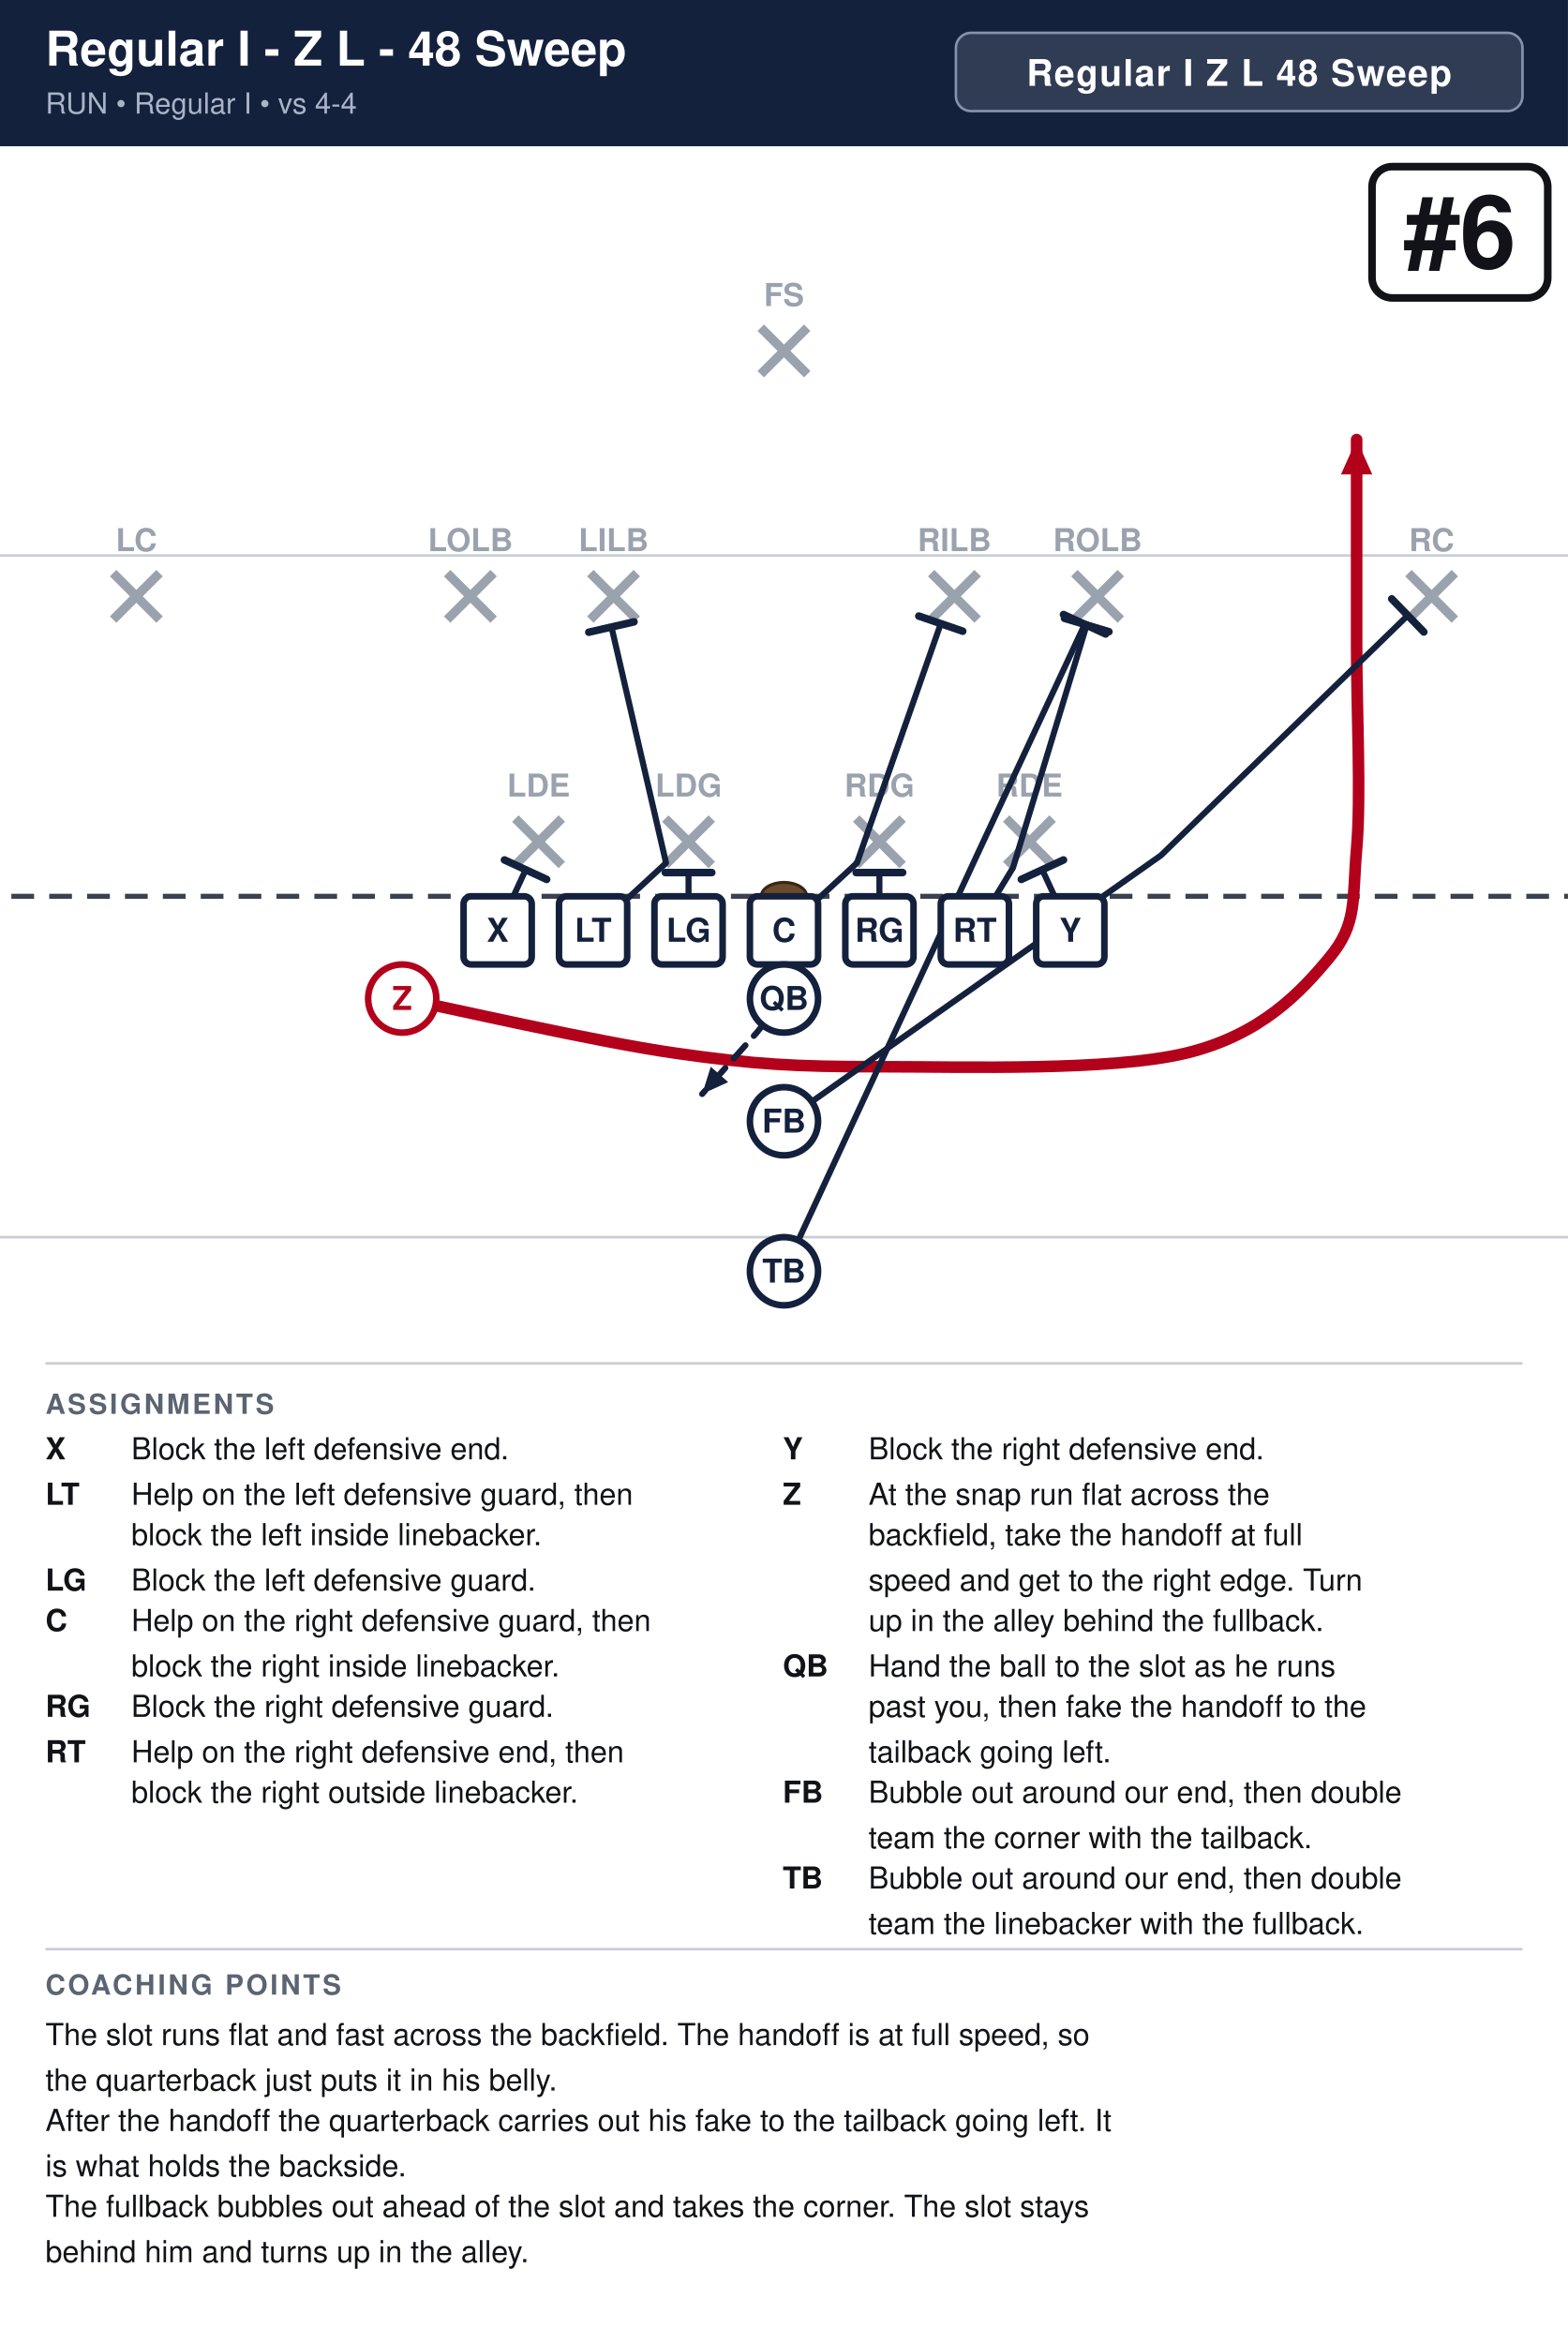
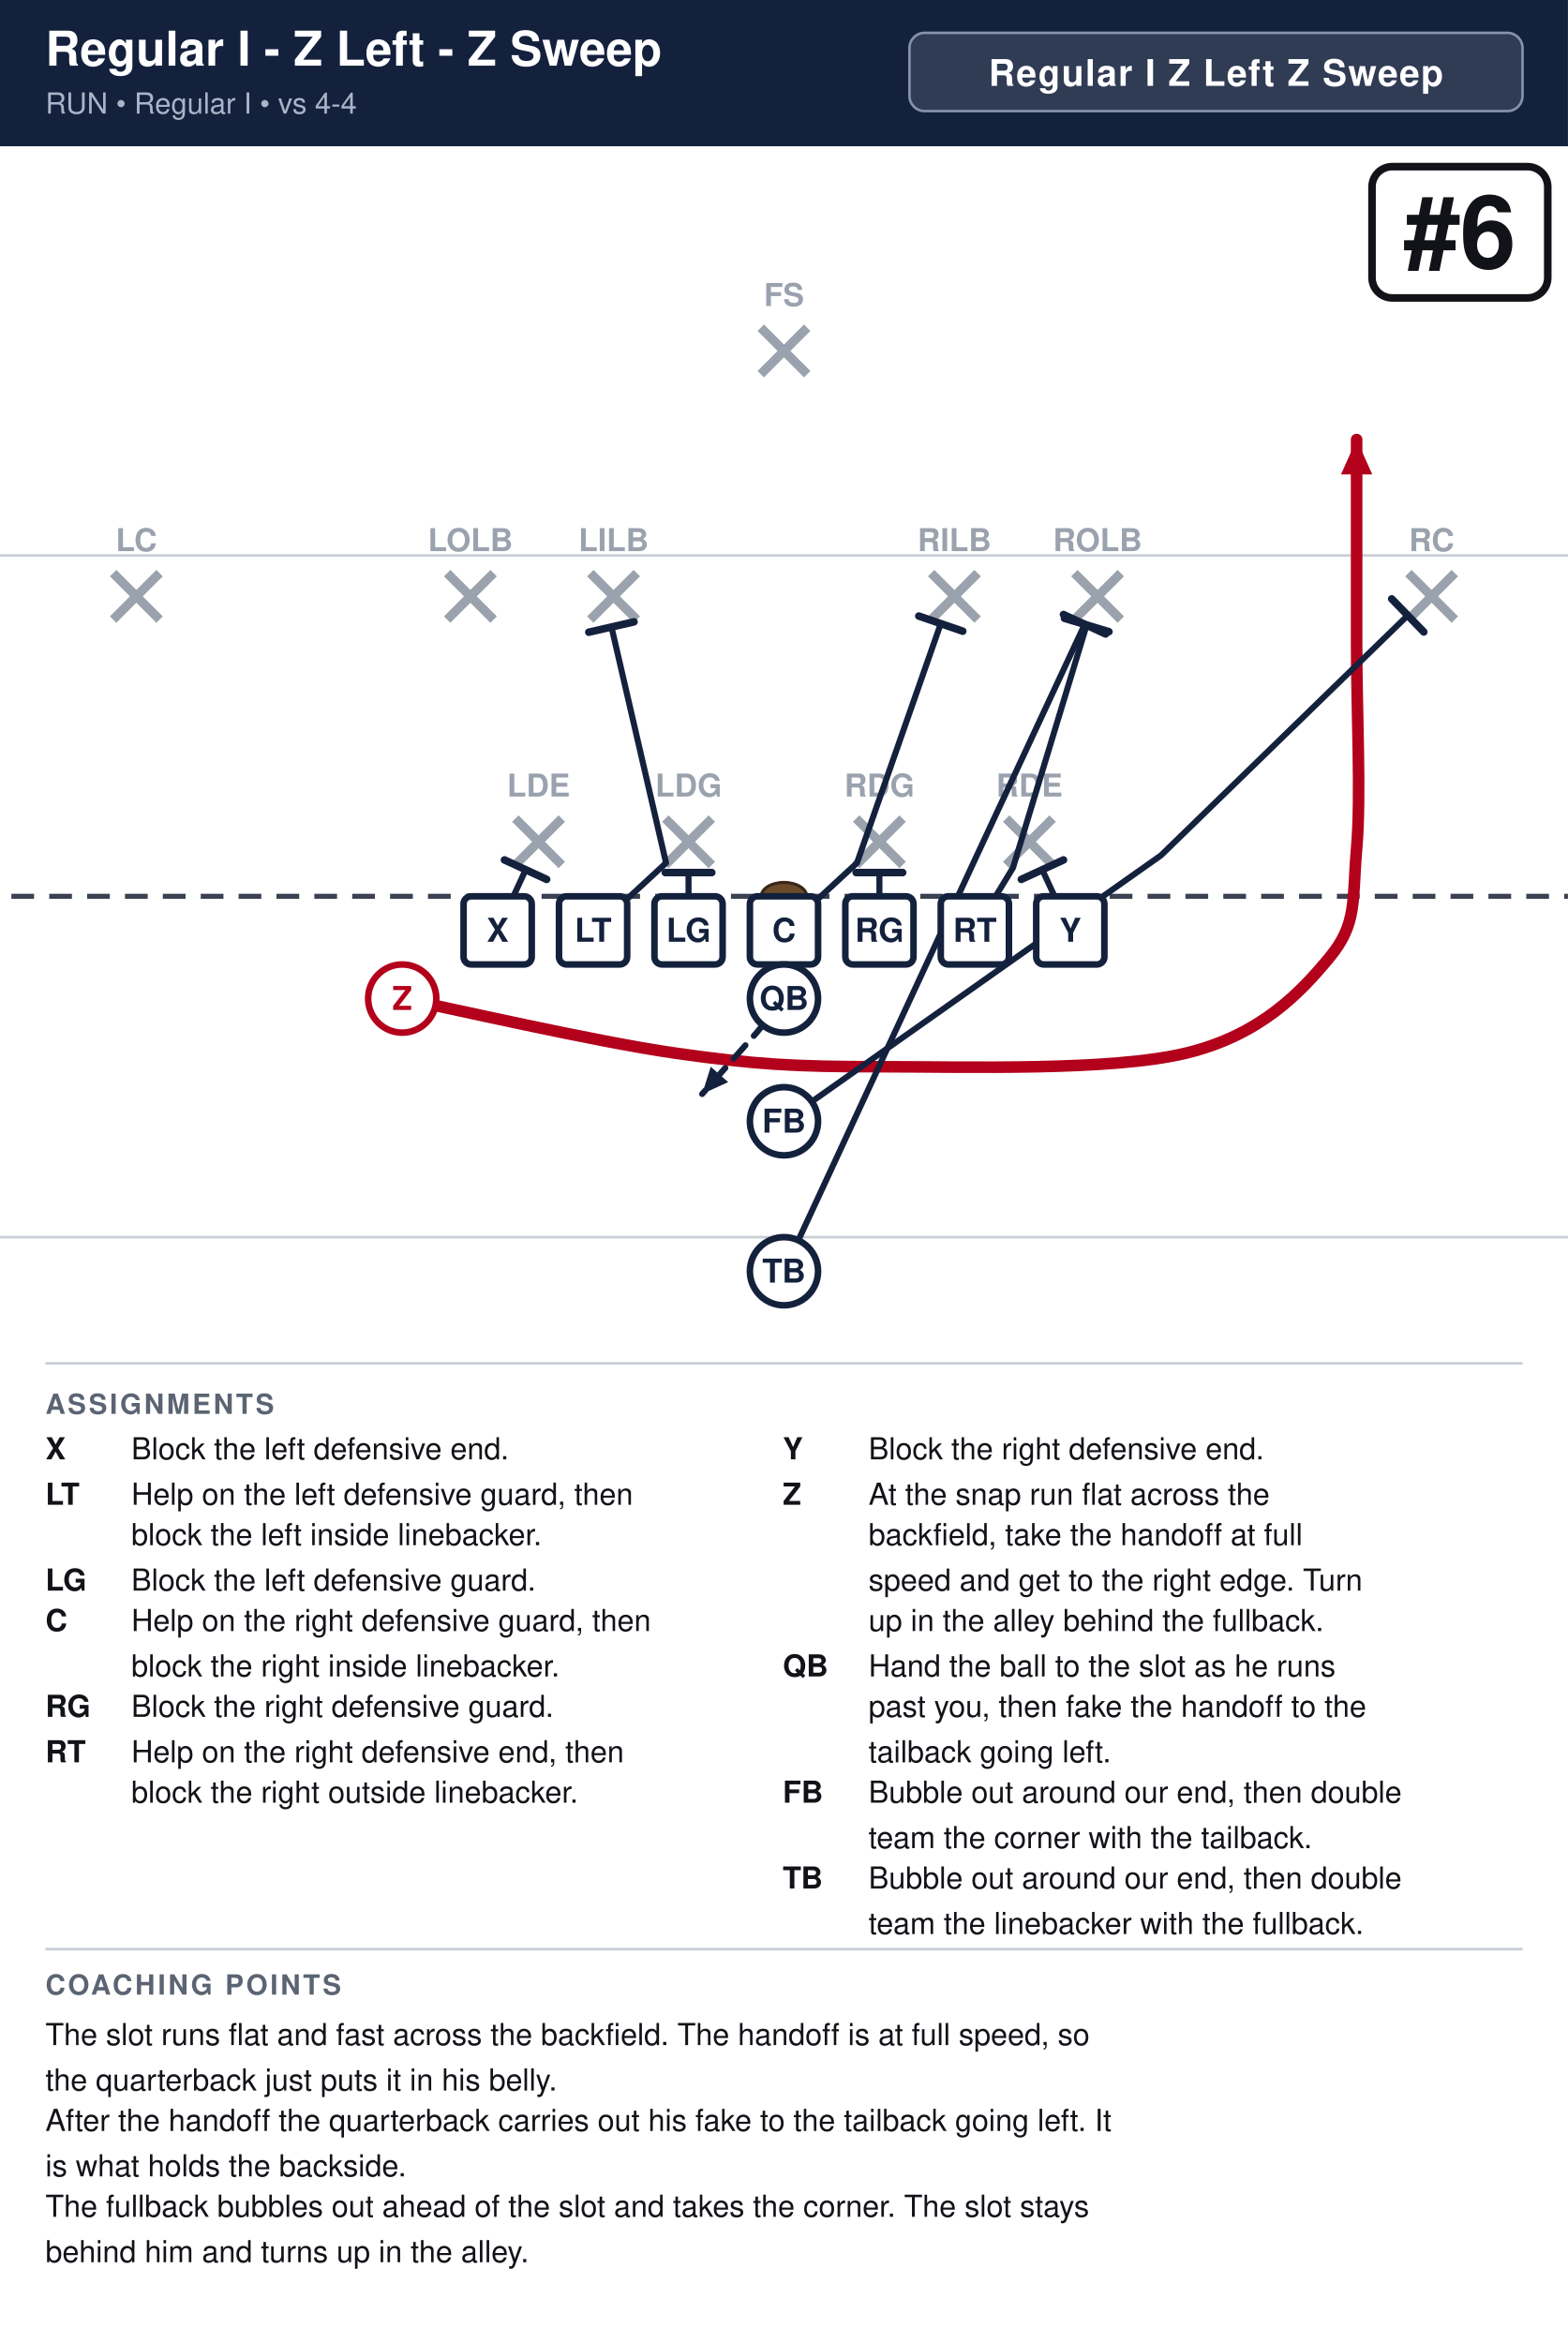
<svg xmlns="http://www.w3.org/2000/svg" width="621" height="928" viewBox="0 0 621 928" font-family="Segoe UI, Helvetica, Arial, sans-serif">
  <rect width="100%" height="100%" fill="#ffffff" />
  <rect x="0" y="0" width="621" height="58" fill="#14213d" />
-   <text x="18" y="26" font-size="19.0" font-weight="700" fill="#ffffff">Regular I - Z L - 48 Sweep</text>
+   <text x="18" y="26" font-size="19.0" font-weight="700" fill="#ffffff">Regular I - Z Left - Z Sweep</text>
  <text x="18" y="45" font-size="11.5" fill="#a9b4c7">RUN  •  Regular I  •  vs 4-4</text>
-   <rect x="378.6" y="13" width="224.4" height="31" rx="6" fill="#ffffff" fill-opacity="0.12" stroke="#8593ad" stroke-width="1" />
-   <text x="490.8" y="34" text-anchor="middle" font-size="14.5" font-weight="700" fill="#ffffff" letter-spacing="0.5">Regular I Z L 48 Sweep</text>
+   <rect x="360.2" y="13" width="242.8" height="31" rx="6" fill="#ffffff" fill-opacity="0.12" stroke="#8593ad" stroke-width="1" />
+   <text x="481.6" y="34" text-anchor="middle" font-size="14.5" font-weight="700" fill="#ffffff" letter-spacing="0.5">Regular I Z Left Z Sweep</text>
  <clipPath id="fieldclip">
    <rect x="0" y="58" width="621" height="472" />
  </clipPath>
  <g clip-path="url(#fieldclip)">
    <g transform="translate(-40.5,31.0)">
      <rect x="0" y="0" width="702" height="513" fill="#ffffff" />
      <line x1="0" y1="459.0" x2="702" y2="459.0" stroke="#c8cdd6" stroke-width="1" />
      <line x1="0" y1="189.0" x2="702" y2="189.0" stroke="#c8cdd6" stroke-width="1" />
      <line x1="0" y1="324.0" x2="702" y2="324.0" stroke="#3a4150" stroke-width="2" stroke-dasharray="9 6" />
      <ellipse cx="351.0" cy="324.0" rx="9" ry="5.5" fill="#6b4a2b" stroke="#3a2716" stroke-width="1.2" />
      <line x1="244.6" y1="293.2" x2="263.0" y2="311.6" stroke="#9aa2ae" stroke-width="3.6" />
      <line x1="263.0" y1="293.2" x2="244.6" y2="311.6" stroke="#9aa2ae" stroke-width="3.6" />
      <text x="253.8" y="284.5" text-anchor="middle" font-size="12.5" fill="#9aa2ae" font-weight="600">LDE</text>
      <line x1="304.0" y1="293.2" x2="322.4" y2="311.6" stroke="#9aa2ae" stroke-width="3.6" />
      <line x1="322.4" y1="293.2" x2="304.0" y2="311.6" stroke="#9aa2ae" stroke-width="3.6" />
      <text x="313.2" y="284.5" text-anchor="middle" font-size="12.5" fill="#9aa2ae" font-weight="600">LDG</text>
      <line x1="379.6" y1="293.2" x2="398.0" y2="311.6" stroke="#9aa2ae" stroke-width="3.6" />
      <line x1="398.0" y1="293.2" x2="379.6" y2="311.6" stroke="#9aa2ae" stroke-width="3.6" />
      <text x="388.8" y="284.5" text-anchor="middle" font-size="12.5" fill="#9aa2ae" font-weight="600">RDG</text>
      <line x1="439.0" y1="293.2" x2="457.4" y2="311.6" stroke="#9aa2ae" stroke-width="3.6" />
      <line x1="457.4" y1="293.2" x2="439.0" y2="311.6" stroke="#9aa2ae" stroke-width="3.6" />
      <text x="448.2" y="284.5" text-anchor="middle" font-size="12.5" fill="#9aa2ae" font-weight="600">RDE</text>
      <line x1="217.6" y1="196.0" x2="236.0" y2="214.4" stroke="#9aa2ae" stroke-width="3.6" />
      <line x1="236.0" y1="196.0" x2="217.6" y2="214.4" stroke="#9aa2ae" stroke-width="3.6" />
      <text x="226.8" y="187.3" text-anchor="middle" font-size="12.5" fill="#9aa2ae" font-weight="600">LOLB</text>
      <line x1="274.3" y1="196.0" x2="292.7" y2="214.4" stroke="#9aa2ae" stroke-width="3.6" />
      <line x1="292.7" y1="196.0" x2="274.3" y2="214.4" stroke="#9aa2ae" stroke-width="3.6" />
      <text x="283.5" y="187.3" text-anchor="middle" font-size="12.5" fill="#9aa2ae" font-weight="600">LILB</text>
      <line x1="409.3" y1="196.0" x2="427.7" y2="214.4" stroke="#9aa2ae" stroke-width="3.6" />
      <line x1="427.7" y1="196.0" x2="409.3" y2="214.4" stroke="#9aa2ae" stroke-width="3.6" />
      <text x="418.5" y="187.3" text-anchor="middle" font-size="12.5" fill="#9aa2ae" font-weight="600">RILB</text>
      <line x1="466.0" y1="196.0" x2="484.4" y2="214.4" stroke="#9aa2ae" stroke-width="3.6" />
      <line x1="484.4" y1="196.0" x2="466.0" y2="214.4" stroke="#9aa2ae" stroke-width="3.6" />
      <text x="475.2" y="187.3" text-anchor="middle" font-size="12.5" fill="#9aa2ae" font-weight="600">ROLB</text>
      <line x1="85.3" y1="196.0" x2="103.7" y2="214.4" stroke="#9aa2ae" stroke-width="3.6" />
      <line x1="103.7" y1="196.0" x2="85.3" y2="214.4" stroke="#9aa2ae" stroke-width="3.6" />
      <text x="94.5" y="187.3" text-anchor="middle" font-size="12.5" fill="#9aa2ae" font-weight="600">LC</text>
      <line x1="598.3" y1="196.0" x2="616.7" y2="214.4" stroke="#9aa2ae" stroke-width="3.6" />
      <line x1="616.7" y1="196.0" x2="598.3" y2="214.4" stroke="#9aa2ae" stroke-width="3.6" />
      <text x="607.5" y="187.3" text-anchor="middle" font-size="12.5" fill="#9aa2ae" font-weight="600">RC</text>
      <line x1="341.8" y1="98.8" x2="360.2" y2="117.2" stroke="#9aa2ae" stroke-width="3.6" />
      <line x1="360.2" y1="98.8" x2="341.8" y2="117.2" stroke="#9aa2ae" stroke-width="3.6" />
      <text x="351.0" y="90.2" text-anchor="middle" font-size="12.5" fill="#9aa2ae" font-weight="600">FS</text>
      <path d="M237.6,337.5 L248.7,313.5" fill="none" stroke="#14213d" stroke-width="2.4" stroke-linecap="round" stroke-linejoin="round" />
      <line x1="240.3" y1="309.6" x2="257.0" y2="317.3" stroke="#14213d" stroke-width="3.0" stroke-linecap="round" />
      <path d="M275.4,337.5 L304.3,310.8 L282.7,217.4" fill="none" stroke="#14213d" stroke-width="2.4" stroke-linecap="round" stroke-linejoin="round" />
      <line x1="273.7" y1="219.4" x2="291.6" y2="215.3" stroke="#14213d" stroke-width="3.0" stroke-linecap="round" />
      <path d="M313.2,337.5 L313.2,314.6" fill="none" stroke="#14213d" stroke-width="2.4" stroke-linecap="round" stroke-linejoin="round" />
      <line x1="304.0" y1="314.6" x2="322.4" y2="314.6" stroke="#14213d" stroke-width="3.0" stroke-linecap="round" />
      <path d="M351.0,337.5 L379.9,310.8 L413.1,216.0" fill="none" stroke="#14213d" stroke-width="2.4" stroke-linecap="round" stroke-linejoin="round" />
      <line x1="404.4" y1="213.0" x2="421.8" y2="219.0" stroke="#14213d" stroke-width="3.0" stroke-linecap="round" />
      <path d="M388.8,337.5 L388.8,314.6" fill="none" stroke="#14213d" stroke-width="2.4" stroke-linecap="round" stroke-linejoin="round" />
      <line x1="379.6" y1="314.6" x2="398.0" y2="314.6" stroke="#14213d" stroke-width="3.0" stroke-linecap="round" />
      <path d="M426.6,337.5 L441.7,312.7 L470.9,216.5" fill="none" stroke="#14213d" stroke-width="2.4" stroke-linecap="round" stroke-linejoin="round" />
      <line x1="462.1" y1="213.9" x2="479.7" y2="219.2" stroke="#14213d" stroke-width="3.0" stroke-linecap="round" />
      <path d="M464.4,337.5 L453.3,313.5" fill="none" stroke="#14213d" stroke-width="2.4" stroke-linecap="round" stroke-linejoin="round" />
      <line x1="445.0" y1="317.3" x2="461.7" y2="309.6" stroke="#14213d" stroke-width="3.0" stroke-linecap="round" />
      <path d="M199.8,364.5 C217.8,368.1 276.3,381.6 307.8,386.1 C339.3,390.6 355.1,391.5 388.8,391.5 C422.6,391.5 480.6,393.3 510.3,386.1 C540.0,378.9 555.8,361.8 567.0,348.3 C578.2,334.8 576.0,325.8 577.8,305.1 C579.6,284.4 577.8,251.1 577.8,224.1 C577.8,197.1 577.8,156.6 577.8,143.1" fill="none" stroke="#b3001b" stroke-width="4.6" stroke-linecap="round" stroke-linejoin="round" />
      <polygon points="577.8,143.1 584.0,156.9 571.6,156.9" fill="#b3001b" />
      <path d="M351.0,364.5 L340.2,378.0 L318.6,402.3" fill="none" stroke="#14213d" stroke-width="2.4" stroke-linecap="round" stroke-linejoin="round" stroke-dasharray="7 5" />
      <polygon points="318.6,402.3 322.0,391.5 328.9,397.6" fill="#14213d" />
      <path d="M351.0,413.1 L500.3,307.8 L598.0,212.8" fill="none" stroke="#14213d" stroke-width="2.4" stroke-linecap="round" stroke-linejoin="round" />
      <line x1="591.7" y1="206.2" x2="604.4" y2="219.3" stroke="#14213d" stroke-width="3.0" stroke-linecap="round" />
      <path d="M351.0,472.5 L427.4,307.8 L470.1,216.3" fill="none" stroke="#14213d" stroke-width="2.4" stroke-linecap="round" stroke-linejoin="round" />
      <line x1="461.7" y1="212.4" x2="478.4" y2="220.1" stroke="#14213d" stroke-width="3.0" stroke-linecap="round" />
      <rect x="224.1" y="324.0" width="27.0" height="27.0" rx="3" fill="#ffffff" stroke="#14213d" stroke-width="2.6" />
      <text x="237.6" y="342.0" text-anchor="middle" font-size="13" font-weight="700" fill="#14213d">X</text>
      <rect x="261.9" y="324.0" width="27.0" height="27.0" rx="3" fill="#ffffff" stroke="#14213d" stroke-width="2.6" />
      <text x="275.4" y="342.0" text-anchor="middle" font-size="13" font-weight="700" fill="#14213d">LT</text>
      <rect x="299.7" y="324.0" width="27.0" height="27.0" rx="3" fill="#ffffff" stroke="#14213d" stroke-width="2.6" />
      <text x="313.2" y="342.0" text-anchor="middle" font-size="13" font-weight="700" fill="#14213d">LG</text>
      <rect x="337.5" y="324.0" width="27.0" height="27.0" rx="3" fill="#ffffff" stroke="#14213d" stroke-width="2.6" />
      <text x="351.0" y="342.0" text-anchor="middle" font-size="13" font-weight="700" fill="#14213d">C</text>
      <rect x="375.3" y="324.0" width="27.0" height="27.0" rx="3" fill="#ffffff" stroke="#14213d" stroke-width="2.6" />
      <text x="388.8" y="342.0" text-anchor="middle" font-size="13" font-weight="700" fill="#14213d">RG</text>
      <rect x="413.1" y="324.0" width="27.0" height="27.0" rx="3" fill="#ffffff" stroke="#14213d" stroke-width="2.6" />
      <text x="426.6" y="342.0" text-anchor="middle" font-size="13" font-weight="700" fill="#14213d">RT</text>
      <rect x="450.9" y="324.0" width="27.0" height="27.0" rx="3" fill="#ffffff" stroke="#14213d" stroke-width="2.6" />
      <text x="464.4" y="342.0" text-anchor="middle" font-size="13" font-weight="700" fill="#14213d">Y</text>
      <circle cx="199.8" cy="364.5" r="13.5" fill="#ffffff" stroke="#b3001b" stroke-width="2.6" />
      <text x="199.8" y="369.0" text-anchor="middle" font-size="13" font-weight="700" fill="#b3001b">Z</text>
      <circle cx="351.0" cy="364.5" r="13.5" fill="#ffffff" stroke="#14213d" stroke-width="2.6" />
      <text x="351.0" y="369.0" text-anchor="middle" font-size="13" font-weight="700" fill="#14213d">QB</text>
      <circle cx="351.0" cy="413.1" r="13.5" fill="#ffffff" stroke="#14213d" stroke-width="2.6" />
      <text x="351.0" y="417.6" text-anchor="middle" font-size="13" font-weight="700" fill="#14213d">FB</text>
      <circle cx="351.0" cy="472.5" r="13.5" fill="#ffffff" stroke="#14213d" stroke-width="2.6" />
      <text x="351.0" y="477.0" text-anchor="middle" font-size="13" font-weight="700" fill="#14213d">TB</text>
      <rect x="583.9" y="35.0" width="69.6" height="52.0" rx="8" fill="#ffffff" stroke="#111318" stroke-width="3" />
      <text x="618.7" y="75.0" text-anchor="middle" font-size="40" font-weight="800" fill="#111318">#6</text>
    </g>
  </g>
  <line x1="18" y1="540" x2="603" y2="540" stroke="#c8cdd6" stroke-width="1" />
  <text x="18" y="560" font-size="11" font-weight="700" fill="#5b6472" letter-spacing="1">ASSIGNMENTS</text>
  <text x="18" y="578" font-size="12" font-weight="700" fill="#111318">X</text>
  <text x="52" y="578" font-size="12" fill="#111318">Block the left defensive end.</text>
  <text x="18" y="596" font-size="12" font-weight="700" fill="#111318">LT</text>
  <text x="52" y="596" font-size="12" fill="#111318">Help on the left defensive guard, then</text>
  <text x="52" y="612" font-size="12" fill="#111318">block the left inside linebacker.</text>
  <text x="18" y="630" font-size="12" font-weight="700" fill="#111318">LG</text>
  <text x="52" y="630" font-size="12" fill="#111318">Block the left defensive guard.</text>
  <text x="18" y="646" font-size="12" font-weight="700" fill="#111318">C</text>
  <text x="52" y="646" font-size="12" fill="#111318">Help on the right defensive guard, then</text>
  <text x="52" y="664" font-size="12" fill="#111318">block the right inside linebacker.</text>
  <text x="18" y="680" font-size="12" font-weight="700" fill="#111318">RG</text>
  <text x="52" y="680" font-size="12" fill="#111318">Block the right defensive guard.</text>
  <text x="18" y="698" font-size="12" font-weight="700" fill="#111318">RT</text>
  <text x="52" y="698" font-size="12" fill="#111318">Help on the right defensive end, then</text>
  <text x="52" y="714" font-size="12" fill="#111318">block the right outside linebacker.</text>
  <text x="310" y="578" font-size="12" font-weight="700" fill="#111318">Y</text>
  <text x="344" y="578" font-size="12" fill="#111318">Block the right defensive end.</text>
  <text x="310" y="596" font-size="12" font-weight="700" fill="#111318">Z</text>
  <text x="344" y="596" font-size="12" fill="#111318">At the snap run flat across the</text>
  <text x="344" y="612" font-size="12" fill="#111318">backfield, take the handoff at full</text>
  <text x="344" y="630" font-size="12" fill="#111318">speed and get to the right edge. Turn</text>
  <text x="344" y="646" font-size="12" fill="#111318">up in the alley behind the fullback.</text>
  <text x="310" y="664" font-size="12" font-weight="700" fill="#111318">QB</text>
  <text x="344" y="664" font-size="12" fill="#111318">Hand the ball to the slot as he runs</text>
  <text x="344" y="680" font-size="12" fill="#111318">past you, then fake the handoff to the</text>
  <text x="344" y="698" font-size="12" fill="#111318">tailback going left.</text>
  <text x="310" y="714" font-size="12" font-weight="700" fill="#111318">FB</text>
  <text x="344" y="714" font-size="12" fill="#111318">Bubble out around our end, then double</text>
  <text x="344" y="732" font-size="12" fill="#111318">team the corner with the tailback.</text>
  <text x="310" y="748" font-size="12" font-weight="700" fill="#111318">TB</text>
  <text x="344" y="748" font-size="12" fill="#111318">Bubble out around our end, then double</text>
  <text x="344" y="766" font-size="12" fill="#111318">team the linebacker with the fullback.</text>
  <line x1="18" y1="772" x2="603" y2="772" stroke="#c8cdd6" stroke-width="1" />
  <text x="18" y="790" font-size="11" font-weight="700" fill="#5b6472" letter-spacing="1">COACHING POINTS</text>
  <text x="18" y="810" font-size="12" fill="#111318">The slot runs flat and fast across the backfield. The handoff is at full speed, so</text>
  <text x="18" y="828" font-size="12" fill="#111318">the quarterback just puts it in his belly.</text>
  <text x="18" y="844" font-size="12" fill="#111318">After the handoff the quarterback carries out his fake to the tailback going left. It</text>
  <text x="18" y="862" font-size="12" fill="#111318">is what holds the backside.</text>
  <text x="18" y="878" font-size="12" fill="#111318">The fullback bubbles out ahead of the slot and takes the corner. The slot stays</text>
  <text x="18" y="896" font-size="12" fill="#111318">behind him and turns up in the alley.</text>
</svg>
